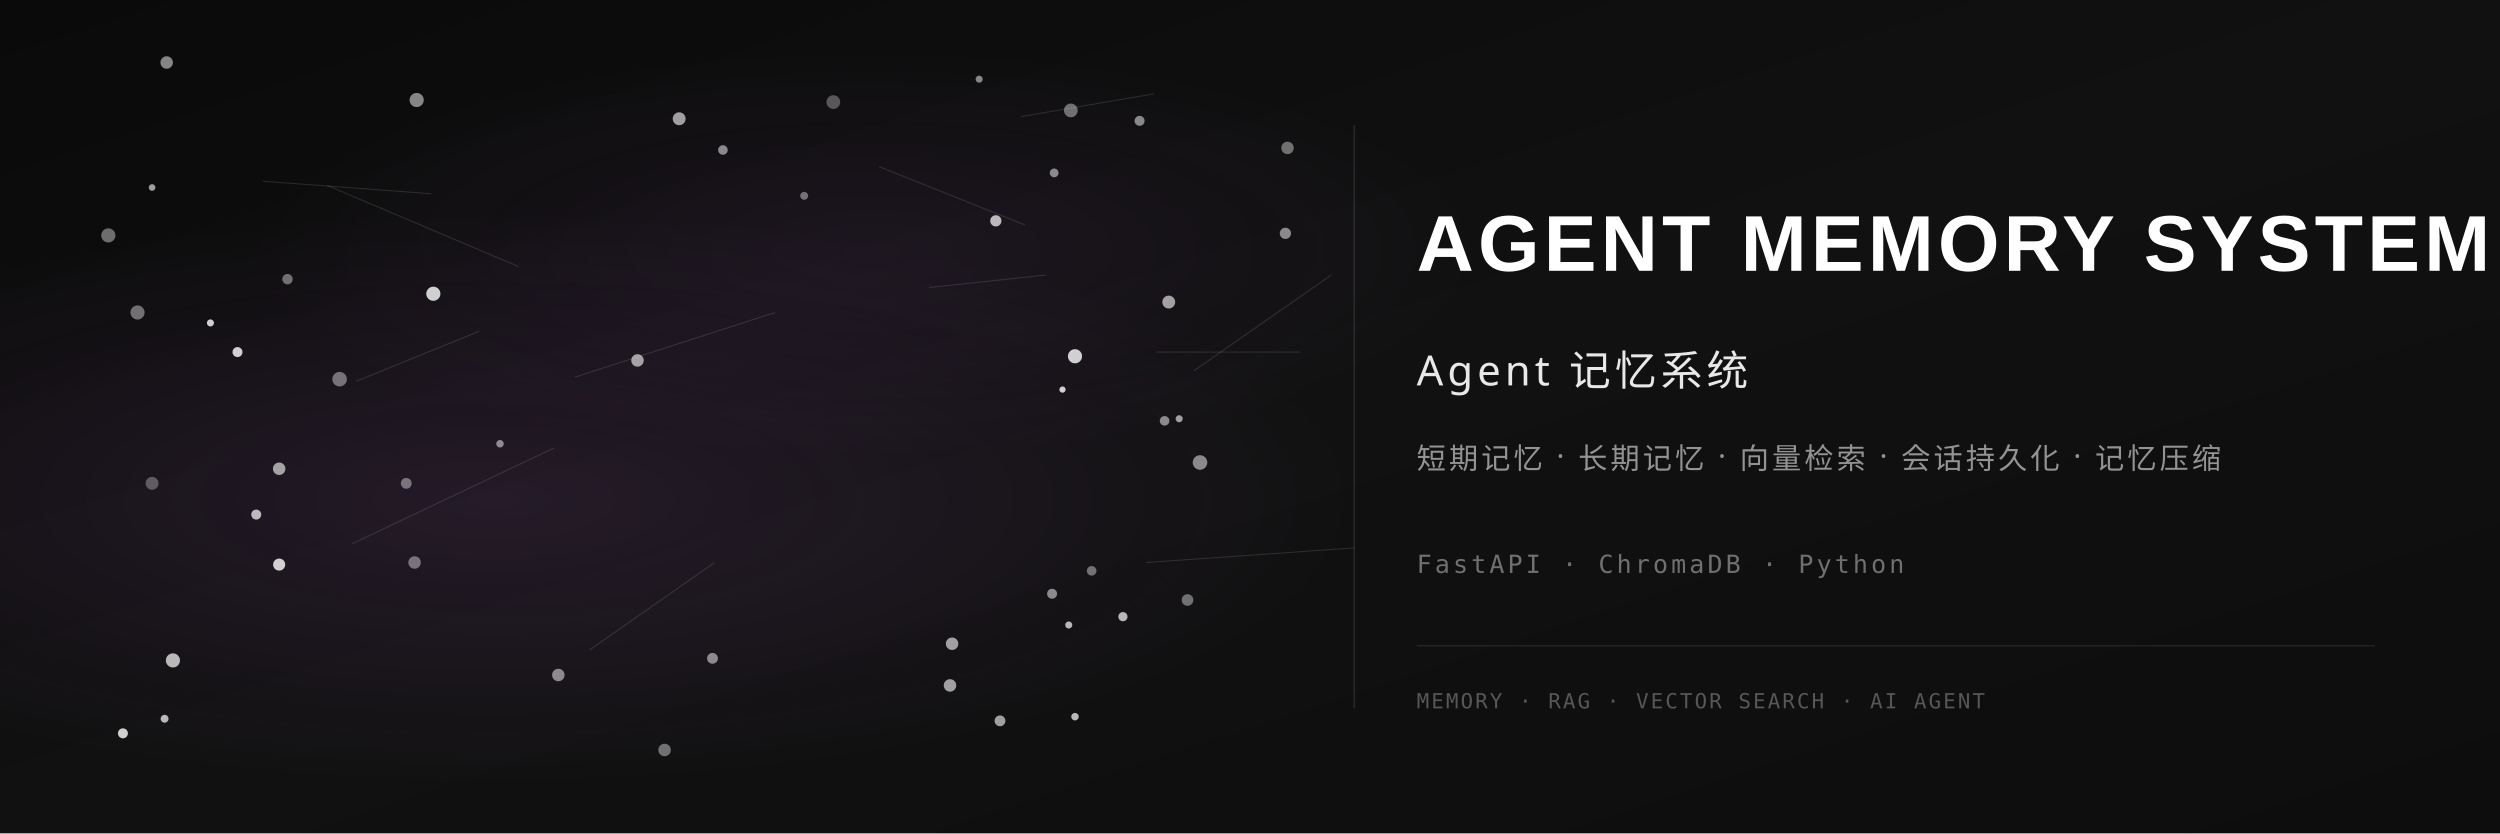
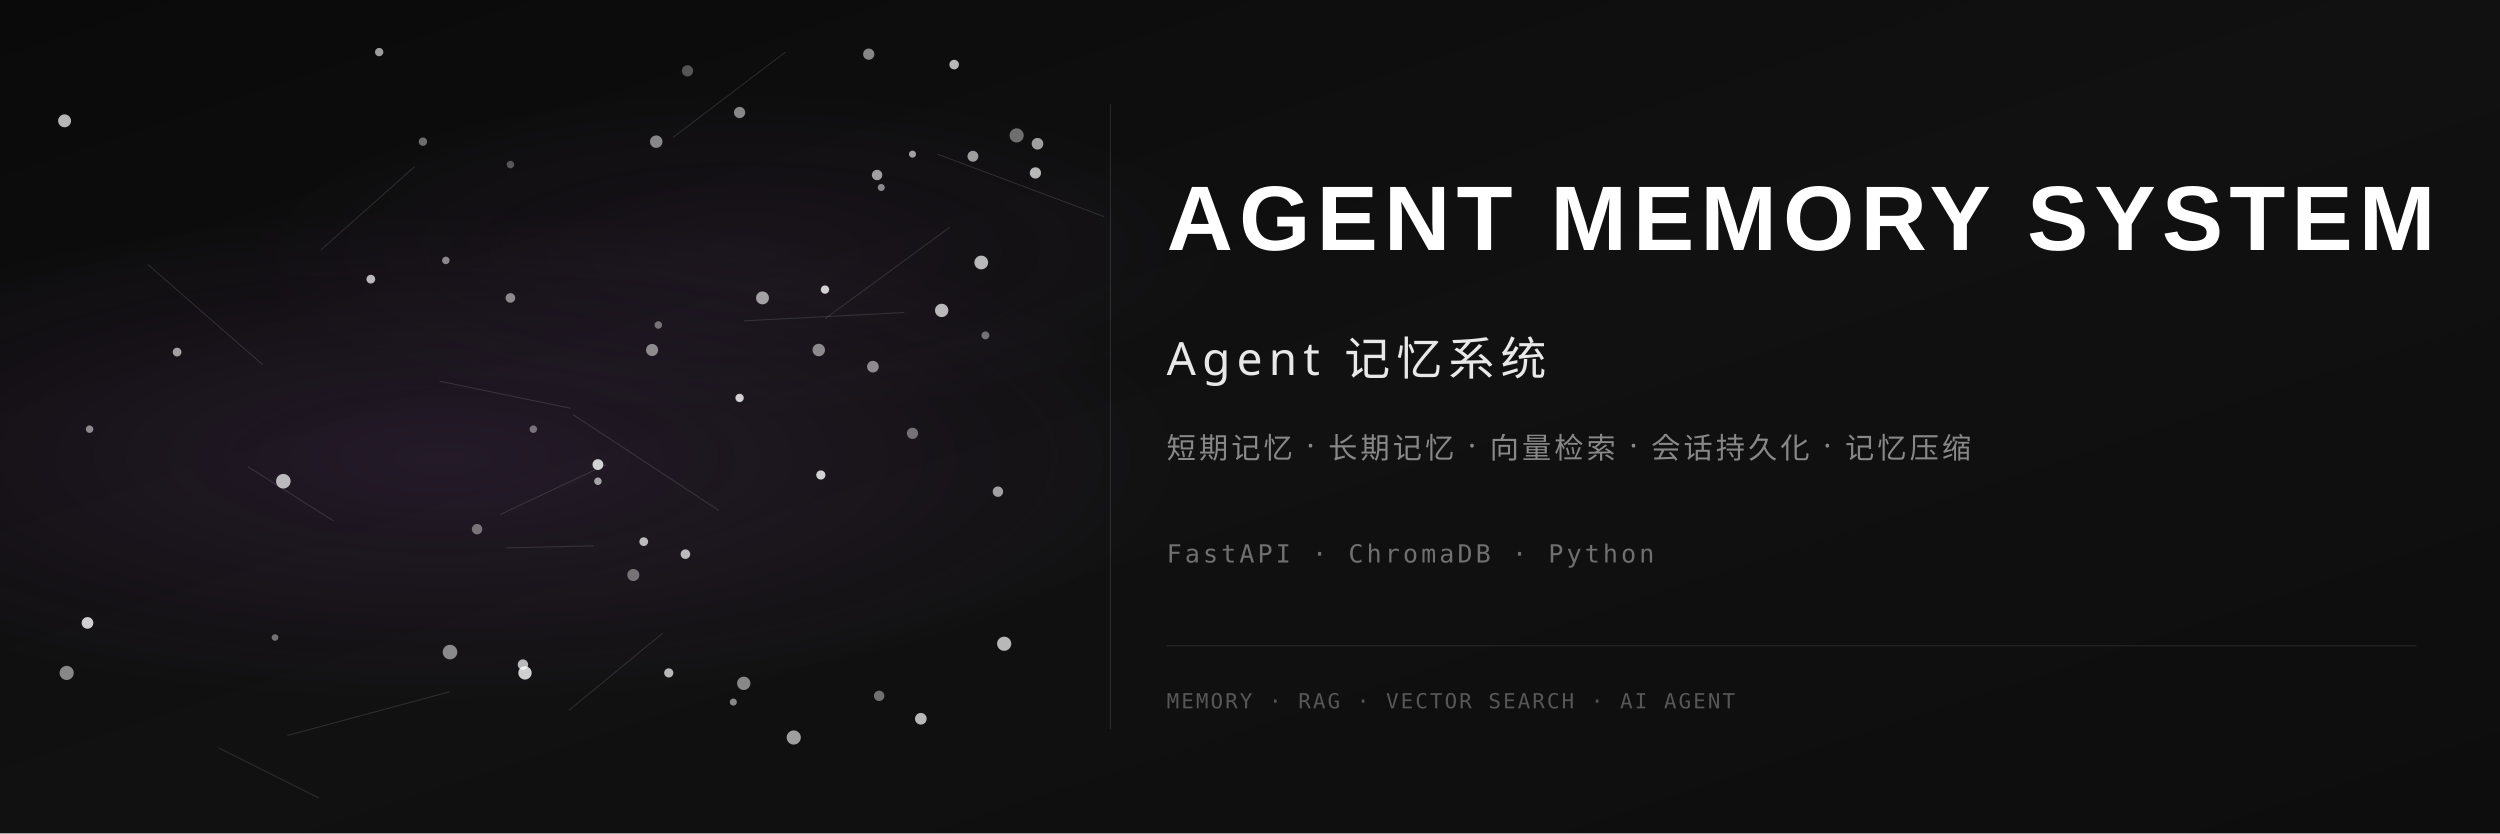
<svg xmlns="http://www.w3.org/2000/svg" viewBox="0 0 1200 400" width="1200" height="400">
  <defs>
    <linearGradient id="bg" x1="0%" y1="0%" x2="100%" y2="100%">
      <stop offset="0%" style="stop-color:#0a0a0a" />
      <stop offset="50%" style="stop-color:#111111" />
      <stop offset="100%" style="stop-color:#0d0d0d" />
    </linearGradient>
-     <radialGradient id="glow1" cx="20%" cy="60%" r="35%">
+     <radialGradient id="glow1" cx="18%" cy="55%" r="30%">
      <stop offset="0%" style="stop-color:#9B59B6;stop-opacity:0.15" />
      <stop offset="100%" style="stop-color:#9B59B6;stop-opacity:0" />
    </radialGradient>
-     <radialGradient id="glow2" cx="35%" cy="30%" r="25%">
-       <stop offset="0%" style="stop-color:#9B59B6;stop-opacity:0.1" />
+     <radialGradient id="glow2" cx="30%" cy="30%" r="20%">
+       <stop offset="0%" style="stop-color:#9B59B6;stop-opacity:0.08" />
      <stop offset="100%" style="stop-color:#9B59B6;stop-opacity:0" />
    </radialGradient>
  </defs>
  <rect width="1200" height="400" fill="url(#bg)" />
  <rect width="1200" height="400" fill="url(#glow1)" />
  <rect width="1200" height="400" fill="url(#glow2)" />
-   <circle cx="470" cy="38" r="1.7" fill="white" opacity="0.5" />
-   <circle cx="516" cy="344" r="1.8" fill="white" opacity="0.7" />
-   <circle cx="480" cy="346" r="2.6" fill="white" opacity="0.6" />
-   <circle cx="539" cy="296" r="2.2" fill="white" opacity="0.7" />
-   <circle cx="138" cy="134" r="2.5" fill="white" opacity="0.4" />
-   <circle cx="83" cy="317" r="3.4" fill="white" opacity="0.7" />
-   <circle cx="134" cy="271" r="2.9" fill="white" opacity="0.8" />
-   <circle cx="240" cy="213" r="1.8" fill="white" opacity="0.5" />
-   <circle cx="566" cy="201" r="1.7" fill="white" opacity="0.6" />
-   <circle cx="306" cy="173" r="3.0" fill="white" opacity="0.6" />
-   <circle cx="52" cy="113" r="3.4" fill="white" opacity="0.4" />
-   <circle cx="123" cy="247" r="2.4" fill="white" opacity="0.7" />
-   <circle cx="73" cy="232" r="3.1" fill="white" opacity="0.3" />
-   <circle cx="510" cy="187" r="1.5" fill="white" opacity="0.8" />
-   <circle cx="134" cy="225" r="3.0" fill="white" opacity="0.6" />
-   <circle cx="79" cy="345" r="1.9" fill="white" opacity="0.7" />
-   <circle cx="200" cy="48" r="3.4" fill="white" opacity="0.5" />
-   <circle cx="618" cy="71" r="3.0" fill="white" opacity="0.4" />
-   <circle cx="208" cy="141" r="3.4" fill="white" opacity="0.8" />
-   <circle cx="80" cy="30" r="3.0" fill="white" opacity="0.5" />
-   <circle cx="570" cy="288" r="2.8" fill="white" opacity="0.4" />
-   <circle cx="506" cy="83" r="2.1" fill="white" opacity="0.5" />
-   <circle cx="516" cy="171" r="3.4" fill="white" opacity="0.8" />
-   <circle cx="559" cy="202" r="2.3" fill="white" opacity="0.5" />
-   <circle cx="163" cy="182" r="3.5" fill="white" opacity="0.4" />
-   <circle cx="101" cy="155" r="1.7" fill="white" opacity="0.8" />
-   <circle cx="524" cy="274" r="2.3" fill="white" opacity="0.4" />
-   <circle cx="342" cy="316" r="2.6" fill="white" opacity="0.5" />
-   <circle cx="347" cy="72" r="2.3" fill="white" opacity="0.5" />
-   <circle cx="319" cy="360" r="3.0" fill="white" opacity="0.4" />
-   <circle cx="199" cy="270" r="3.0" fill="white" opacity="0.4" />
-   <circle cx="561" cy="145" r="3.1" fill="white" opacity="0.6" />
-   <circle cx="268" cy="324" r="3.0" fill="white" opacity="0.5" />
-   <circle cx="66" cy="150" r="3.4" fill="white" opacity="0.4" />
-   <circle cx="73" cy="90" r="1.6" fill="white" opacity="0.6" />
-   <circle cx="478" cy="106" r="2.7" fill="white" opacity="0.7" />
-   <circle cx="114" cy="169" r="2.4" fill="white" opacity="0.8" />
-   <circle cx="400" cy="49" r="3.3" fill="white" opacity="0.3" />
-   <circle cx="505" cy="285" r="2.4" fill="white" opacity="0.5" />
-   <circle cx="576" cy="222" r="3.5" fill="white" opacity="0.5" />
-   <circle cx="457" cy="309" r="3.0" fill="white" opacity="0.6" />
-   <circle cx="514" cy="53" r="3.3" fill="white" opacity="0.4" />
-   <circle cx="547" cy="58" r="2.4" fill="white" opacity="0.5" />
-   <circle cx="386" cy="94" r="1.9" fill="white" opacity="0.4" />
-   <circle cx="59" cy="352" r="2.4" fill="white" opacity="0.8" />
-   <circle cx="617" cy="112" r="2.7" fill="white" opacity="0.5" />
-   <circle cx="195" cy="232" r="2.6" fill="white" opacity="0.4" />
-   <circle cx="326" cy="57" r="3.1" fill="white" opacity="0.6" />
-   <circle cx="513" cy="300" r="1.7" fill="white" opacity="0.7" />
-   <circle cx="456" cy="329" r="3.0" fill="white" opacity="0.6" />
-   <line x1="555" y1="169" x2="624" y2="169" stroke="white" stroke-width="0.5" opacity="0.12" />
-   <line x1="169" y1="261" x2="266" y2="215" stroke="white" stroke-width="0.5" opacity="0.12" />
-   <line x1="573" y1="178" x2="639" y2="132" stroke="white" stroke-width="0.5" opacity="0.12" />
-   <line x1="490" y1="56" x2="554" y2="45" stroke="white" stroke-width="0.5" opacity="0.12" />
-   <line x1="550" y1="270" x2="650" y2="263" stroke="white" stroke-width="0.5" opacity="0.12" />
-   <line x1="126" y1="87" x2="207" y2="93" stroke="white" stroke-width="0.5" opacity="0.12" />
-   <line x1="276" y1="181" x2="372" y2="150" stroke="white" stroke-width="0.5" opacity="0.12" />
-   <line x1="283" y1="312" x2="343" y2="270" stroke="white" stroke-width="0.5" opacity="0.12" />
-   <line x1="157" y1="89" x2="249" y2="128" stroke="white" stroke-width="0.5" opacity="0.12" />
-   <line x1="422" y1="80" x2="492" y2="108" stroke="white" stroke-width="0.5" opacity="0.12" />
-   <line x1="171" y1="183" x2="230" y2="159" stroke="white" stroke-width="0.5" opacity="0.12" />
-   <line x1="446" y1="138" x2="502" y2="132" stroke="white" stroke-width="0.5" opacity="0.12" />
-   <line x1="650" y1="60" x2="650" y2="340" stroke="white" stroke-width="0.5" opacity="0.15" />
-   <text x="680" y="130" font-family="'SF Pro Display','Helvetica Neue',Arial,sans-serif" font-size="38" font-weight="800" fill="white" letter-spacing="2">AGENT MEMORY SYSTEM</text>
-   <text x="680" y="185" font-family="'Noto Sans SC','PingFang SC','Microsoft YaHei',sans-serif" font-size="20" font-weight="500" fill="white" opacity="0.9" letter-spacing="2">Agent 记忆系统</text>
-   <text x="680" y="225" font-family="'Noto Sans SC','PingFang SC','Microsoft YaHei',sans-serif" font-size="14" font-weight="300" fill="white" opacity="0.55" letter-spacing="1.5">短期记忆 · 长期记忆 · 向量检索 · 会话持久化 · 记忆压缩</text>
-   <text x="680" y="275" font-family="'SF Mono','Fira Code','Consolas',monospace" font-size="12" fill="white" opacity="0.4" letter-spacing="1.5">FastAPI · ChromaDB · Python</text>
-   <line x1="680" y1="310" x2="1140" y2="310" stroke="white" stroke-width="0.5" opacity="0.12" />
-   <text x="680" y="340" font-family="'SF Mono','Fira Code','Consolas',monospace" font-size="10" fill="white" opacity="0.3" letter-spacing="1">MEMORY · RAG · VECTOR SEARCH · AI AGENT</text>
+   <circle cx="417" cy="26" r="2.7" fill="white" opacity="0.5" />
+   <circle cx="42" cy="299" r="2.8" fill="white" opacity="0.8" />
+   <circle cx="419" cy="176" r="2.8" fill="white" opacity="0.5" />
+   <circle cx="393" cy="168" r="3.0" fill="white" opacity="0.5" />
+   <circle cx="438" cy="74" r="1.7" fill="white" opacity="0.6" />
+   <circle cx="178" cy="134" r="2.1" fill="white" opacity="0.7" />
+   <circle cx="287" cy="223" r="2.6" fill="white" opacity="0.8" />
+   <circle cx="498" cy="69" r="2.8" fill="white" opacity="0.6" />
+   <circle cx="422" cy="334" r="2.5" fill="white" opacity="0.4" />
+   <circle cx="304" cy="276" r="2.9" fill="white" opacity="0.4" />
+   <circle cx="251" cy="319" r="2.5" fill="white" opacity="0.7" />
+   <circle cx="309" cy="260" r="2.1" fill="white" opacity="0.7" />
+   <circle cx="315" cy="68" r="3.0" fill="white" opacity="0.5" />
+   <circle cx="252" cy="323" r="3.2" fill="white" opacity="0.8" />
+   <circle cx="423" cy="90" r="1.7" fill="white" opacity="0.5" />
+   <circle cx="329" cy="266" r="2.3" fill="white" opacity="0.7" />
+   <circle cx="394" cy="228" r="2.2" fill="white" opacity="0.8" />
+   <circle cx="287" cy="231" r="1.8" fill="white" opacity="0.6" />
+   <circle cx="229" cy="254" r="2.5" fill="white" opacity="0.4" />
+   <circle cx="482" cy="309" r="3.4" fill="white" opacity="0.7" />
+   <circle cx="330" cy="34" r="2.7" fill="white" opacity="0.3" />
+   <circle cx="203" cy="68" r="2.0" fill="white" opacity="0.4" />
+   <circle cx="136" cy="231" r="3.5" fill="white" opacity="0.7" />
+   <circle cx="31" cy="58" r="3.1" fill="white" opacity="0.7" />
+   <circle cx="452" cy="149" r="3.2" fill="white" opacity="0.7" />
+   <circle cx="216" cy="313" r="3.5" fill="white" opacity="0.5" />
+   <circle cx="245" cy="79" r="1.8" fill="white" opacity="0.3" />
+   <circle cx="43" cy="206" r="1.8" fill="white" opacity="0.5" />
+   <circle cx="473" cy="161" r="1.9" fill="white" opacity="0.4" />
+   <circle cx="355" cy="191" r="2.0" fill="white" opacity="0.8" />
+   <circle cx="458" cy="31" r="2.3" fill="white" opacity="0.7" />
+   <circle cx="214" cy="125" r="1.8" fill="white" opacity="0.5" />
+   <circle cx="366" cy="143" r="3.1" fill="white" opacity="0.6" />
+   <circle cx="32" cy="323" r="3.4" fill="white" opacity="0.5" />
+   <circle cx="396" cy="139" r="2.0" fill="white" opacity="0.8" />
+   <circle cx="442" cy="345" r="2.8" fill="white" opacity="0.7" />
+   <circle cx="132" cy="306" r="1.6" fill="white" opacity="0.4" />
+   <circle cx="313" cy="168" r="2.9" fill="white" opacity="0.5" />
+   <circle cx="471" cy="126" r="3.3" fill="white" opacity="0.7" />
+   <circle cx="321" cy="323" r="2.2" fill="white" opacity="0.7" />
+   <circle cx="381" cy="354" r="3.4" fill="white" opacity="0.6" />
+   <circle cx="245" cy="143" r="2.3" fill="white" opacity="0.5" />
+   <circle cx="352" cy="337" r="1.7" fill="white" opacity="0.5" />
+   <circle cx="357" cy="328" r="3.2" fill="white" opacity="0.5" />
+   <circle cx="488" cy="65" r="3.4" fill="white" opacity="0.4" />
+   <circle cx="256" cy="206" r="1.8" fill="white" opacity="0.4" />
+   <circle cx="438" cy="208" r="2.7" fill="white" opacity="0.4" />
+   <circle cx="85" cy="169" r="2.1" fill="white" opacity="0.6" />
+   <circle cx="479" cy="236" r="2.5" fill="white" opacity="0.6" />
+   <circle cx="182" cy="25" r="2.0" fill="white" opacity="0.6" />
+   <circle cx="467" cy="75" r="2.6" fill="white" opacity="0.6" />
+   <circle cx="316" cy="156" r="1.8" fill="white" opacity="0.4" />
+   <circle cx="497" cy="83" r="2.7" fill="white" opacity="0.7" />
+   <circle cx="421" cy="84" r="2.5" fill="white" opacity="0.6" />
+   <circle cx="355" cy="54" r="2.7" fill="white" opacity="0.5" />
+   <line x1="71" y1="127" x2="126" y2="175" stroke="white" stroke-width="0.5" opacity="0.12" />
+   <line x1="211" y1="183" x2="274" y2="196" stroke="white" stroke-width="0.5" opacity="0.12" />
+   <line x1="357" y1="154" x2="434" y2="150" stroke="white" stroke-width="0.5" opacity="0.12" />
+   <line x1="154" y1="120" x2="199" y2="80" stroke="white" stroke-width="0.5" opacity="0.12" />
+   <line x1="243" y1="263" x2="285" y2="262" stroke="white" stroke-width="0.5" opacity="0.12" />
+   <line x1="119" y1="224" x2="160" y2="250" stroke="white" stroke-width="0.5" opacity="0.12" />
+   <line x1="275" y1="199" x2="345" y2="245" stroke="white" stroke-width="0.5" opacity="0.12" />
+   <line x1="450" y1="74" x2="530" y2="104" stroke="white" stroke-width="0.5" opacity="0.12" />
+   <line x1="240" y1="247" x2="291" y2="223" stroke="white" stroke-width="0.5" opacity="0.12" />
+   <line x1="273" y1="341" x2="318" y2="304" stroke="white" stroke-width="0.5" opacity="0.12" />
+   <line x1="323" y1="66" x2="377" y2="25" stroke="white" stroke-width="0.5" opacity="0.12" />
+   <line x1="138" y1="353" x2="216" y2="332" stroke="white" stroke-width="0.5" opacity="0.12" />
+   <line x1="396" y1="153" x2="456" y2="109" stroke="white" stroke-width="0.5" opacity="0.12" />
+   <line x1="105" y1="359" x2="153" y2="383" stroke="white" stroke-width="0.5" opacity="0.12" />
+   <line x1="533" y1="50" x2="533" y2="350" stroke="white" stroke-width="0.5" opacity="0.12" />
+   <text x="560" y="120" font-family="'SF Pro Display','Helvetica Neue',Arial,sans-serif" font-size="44" font-weight="800" fill="white" letter-spacing="3">AGENT MEMORY SYSTEM</text>
+   <text x="560" y="180" font-family="'Noto Sans SC','PingFang SC','Microsoft YaHei',sans-serif" font-size="22" font-weight="500" fill="white" opacity="0.9" letter-spacing="3">Agent 记忆系统</text>
+   <text x="560" y="220" font-family="'Noto Sans SC','PingFang SC','Microsoft YaHei',sans-serif" font-size="14" font-weight="300" fill="white" opacity="0.5" letter-spacing="1.5">短期记忆 · 长期记忆 · 向量检索 · 会话持久化 · 记忆压缩</text>
+   <text x="560" y="270" font-family="'SF Mono','Fira Code','Consolas',monospace" font-size="12" fill="white" opacity="0.4" letter-spacing="1.5">FastAPI · ChromaDB · Python</text>
+   <line x1="560" y1="310" x2="1160" y2="310" stroke="white" stroke-width="0.5" opacity="0.1" />
+   <text x="560" y="340" font-family="'SF Mono','Fira Code','Consolas',monospace" font-size="10" fill="white" opacity="0.3" letter-spacing="1">MEMORY · RAG · VECTOR SEARCH · AI AGENT</text>
</svg>
